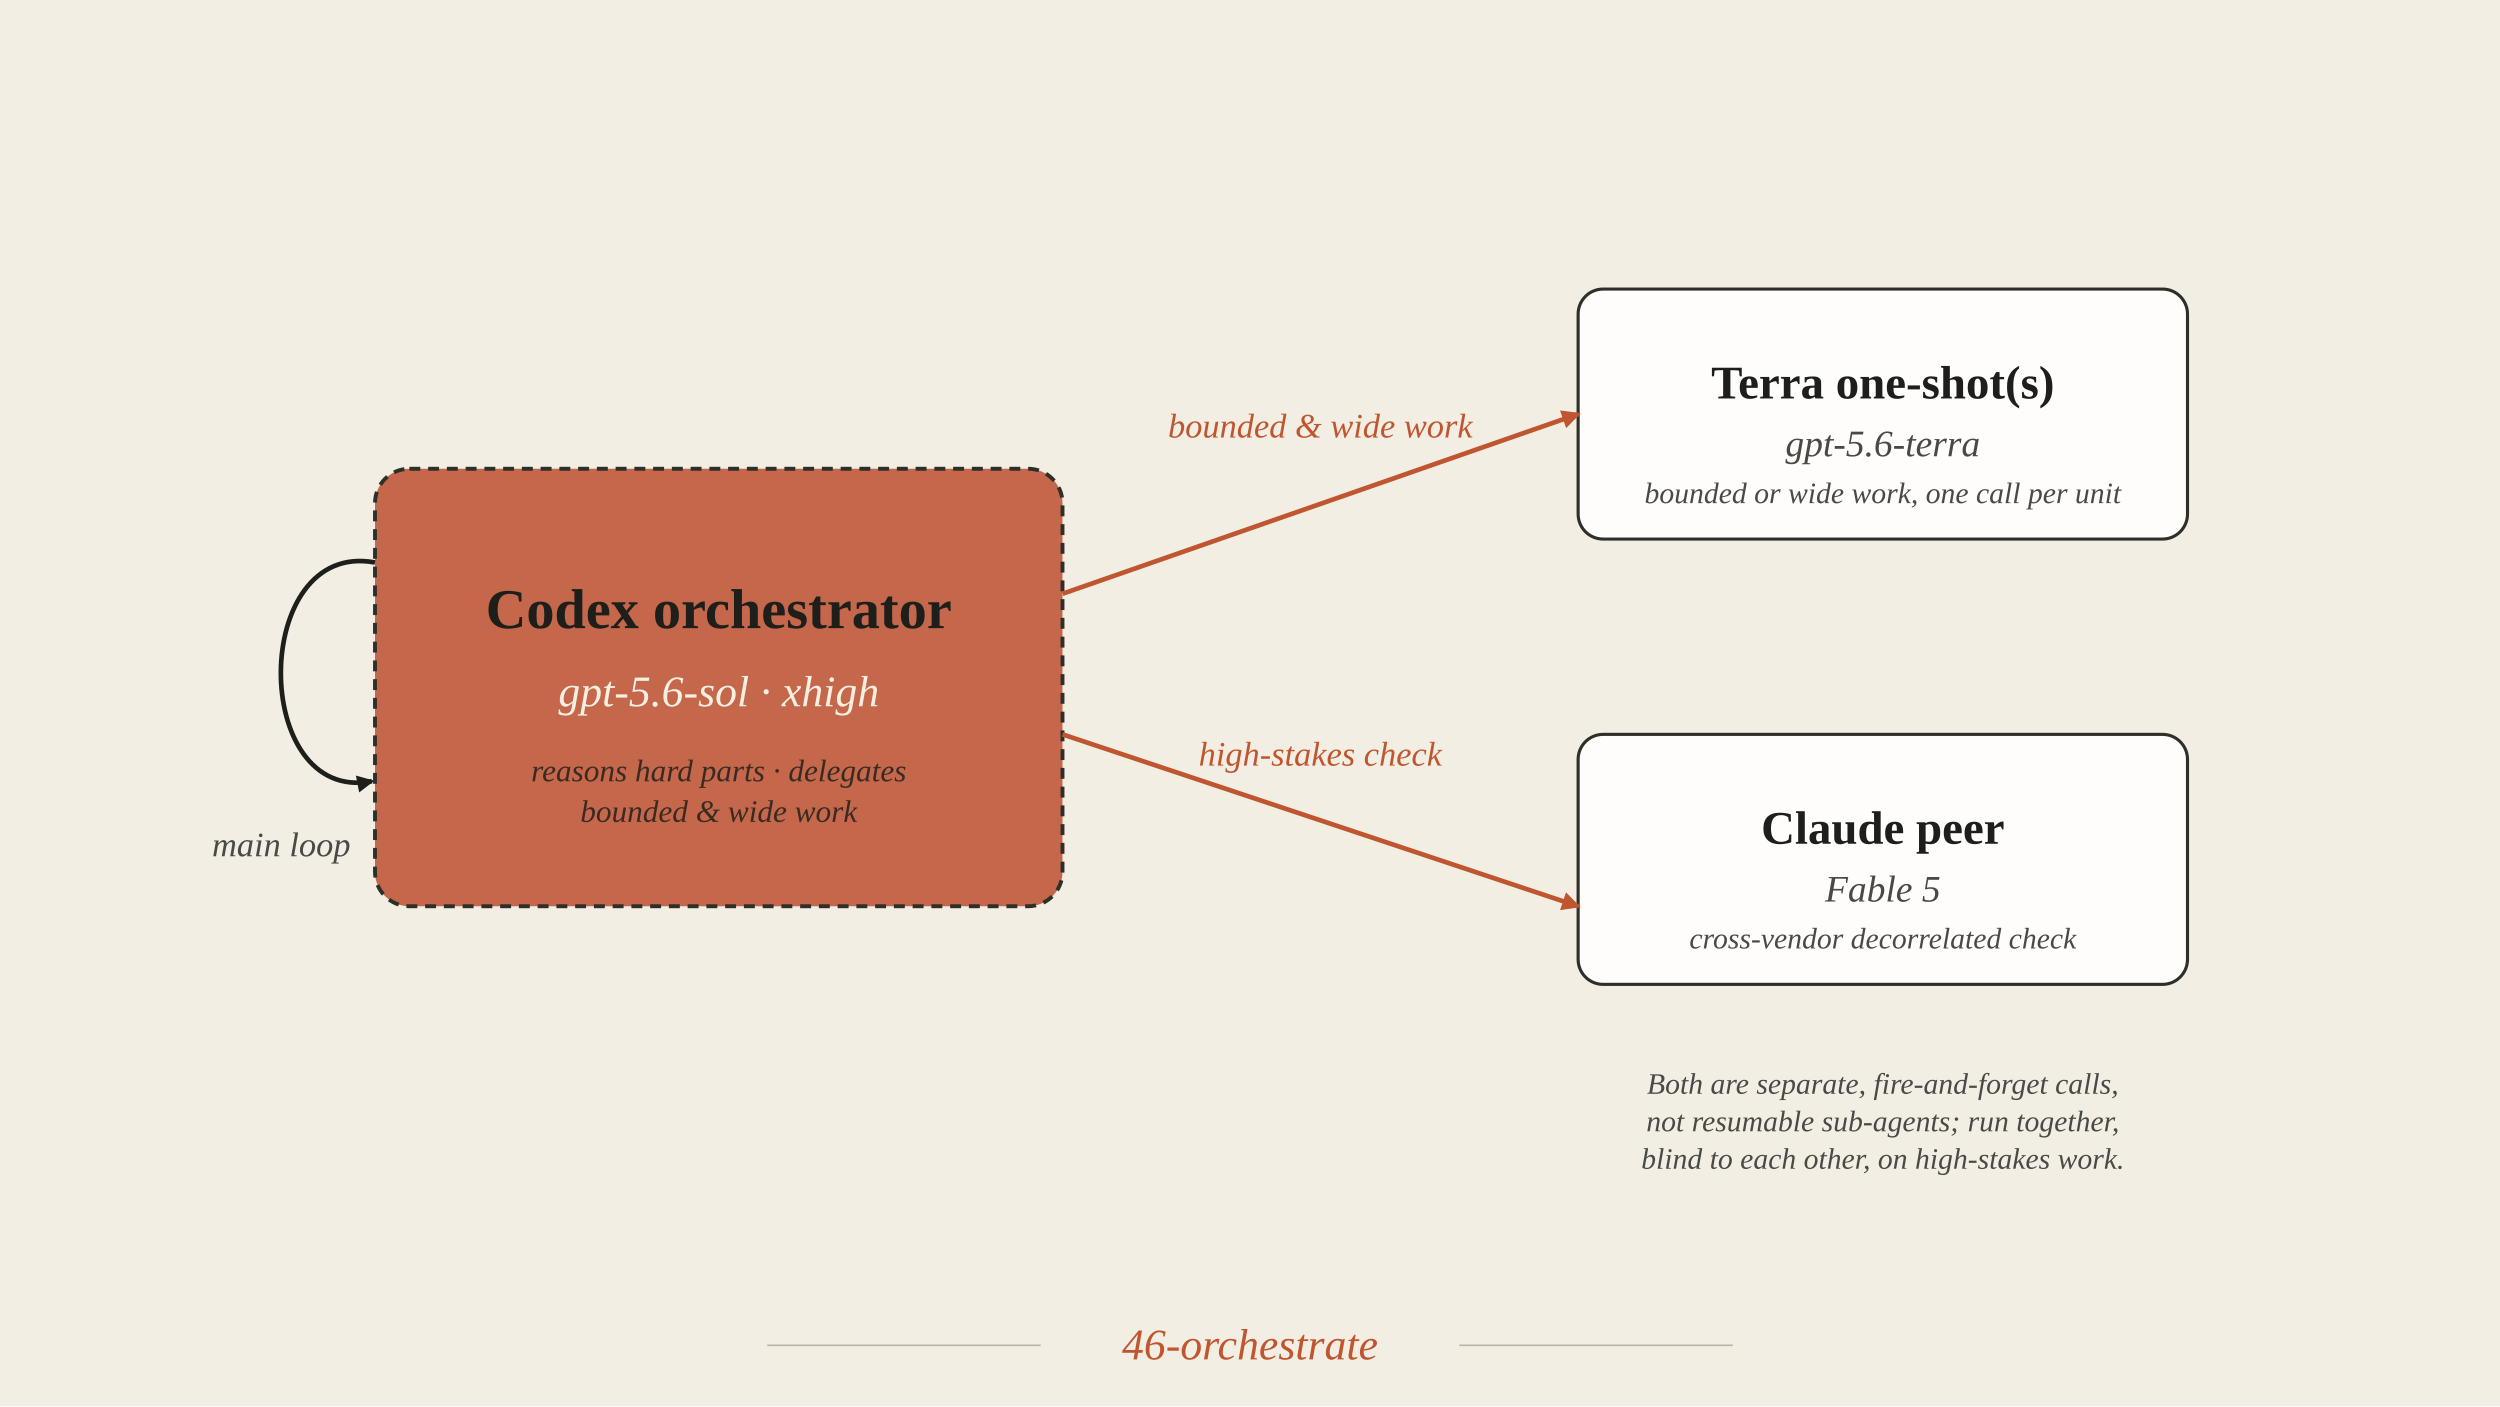
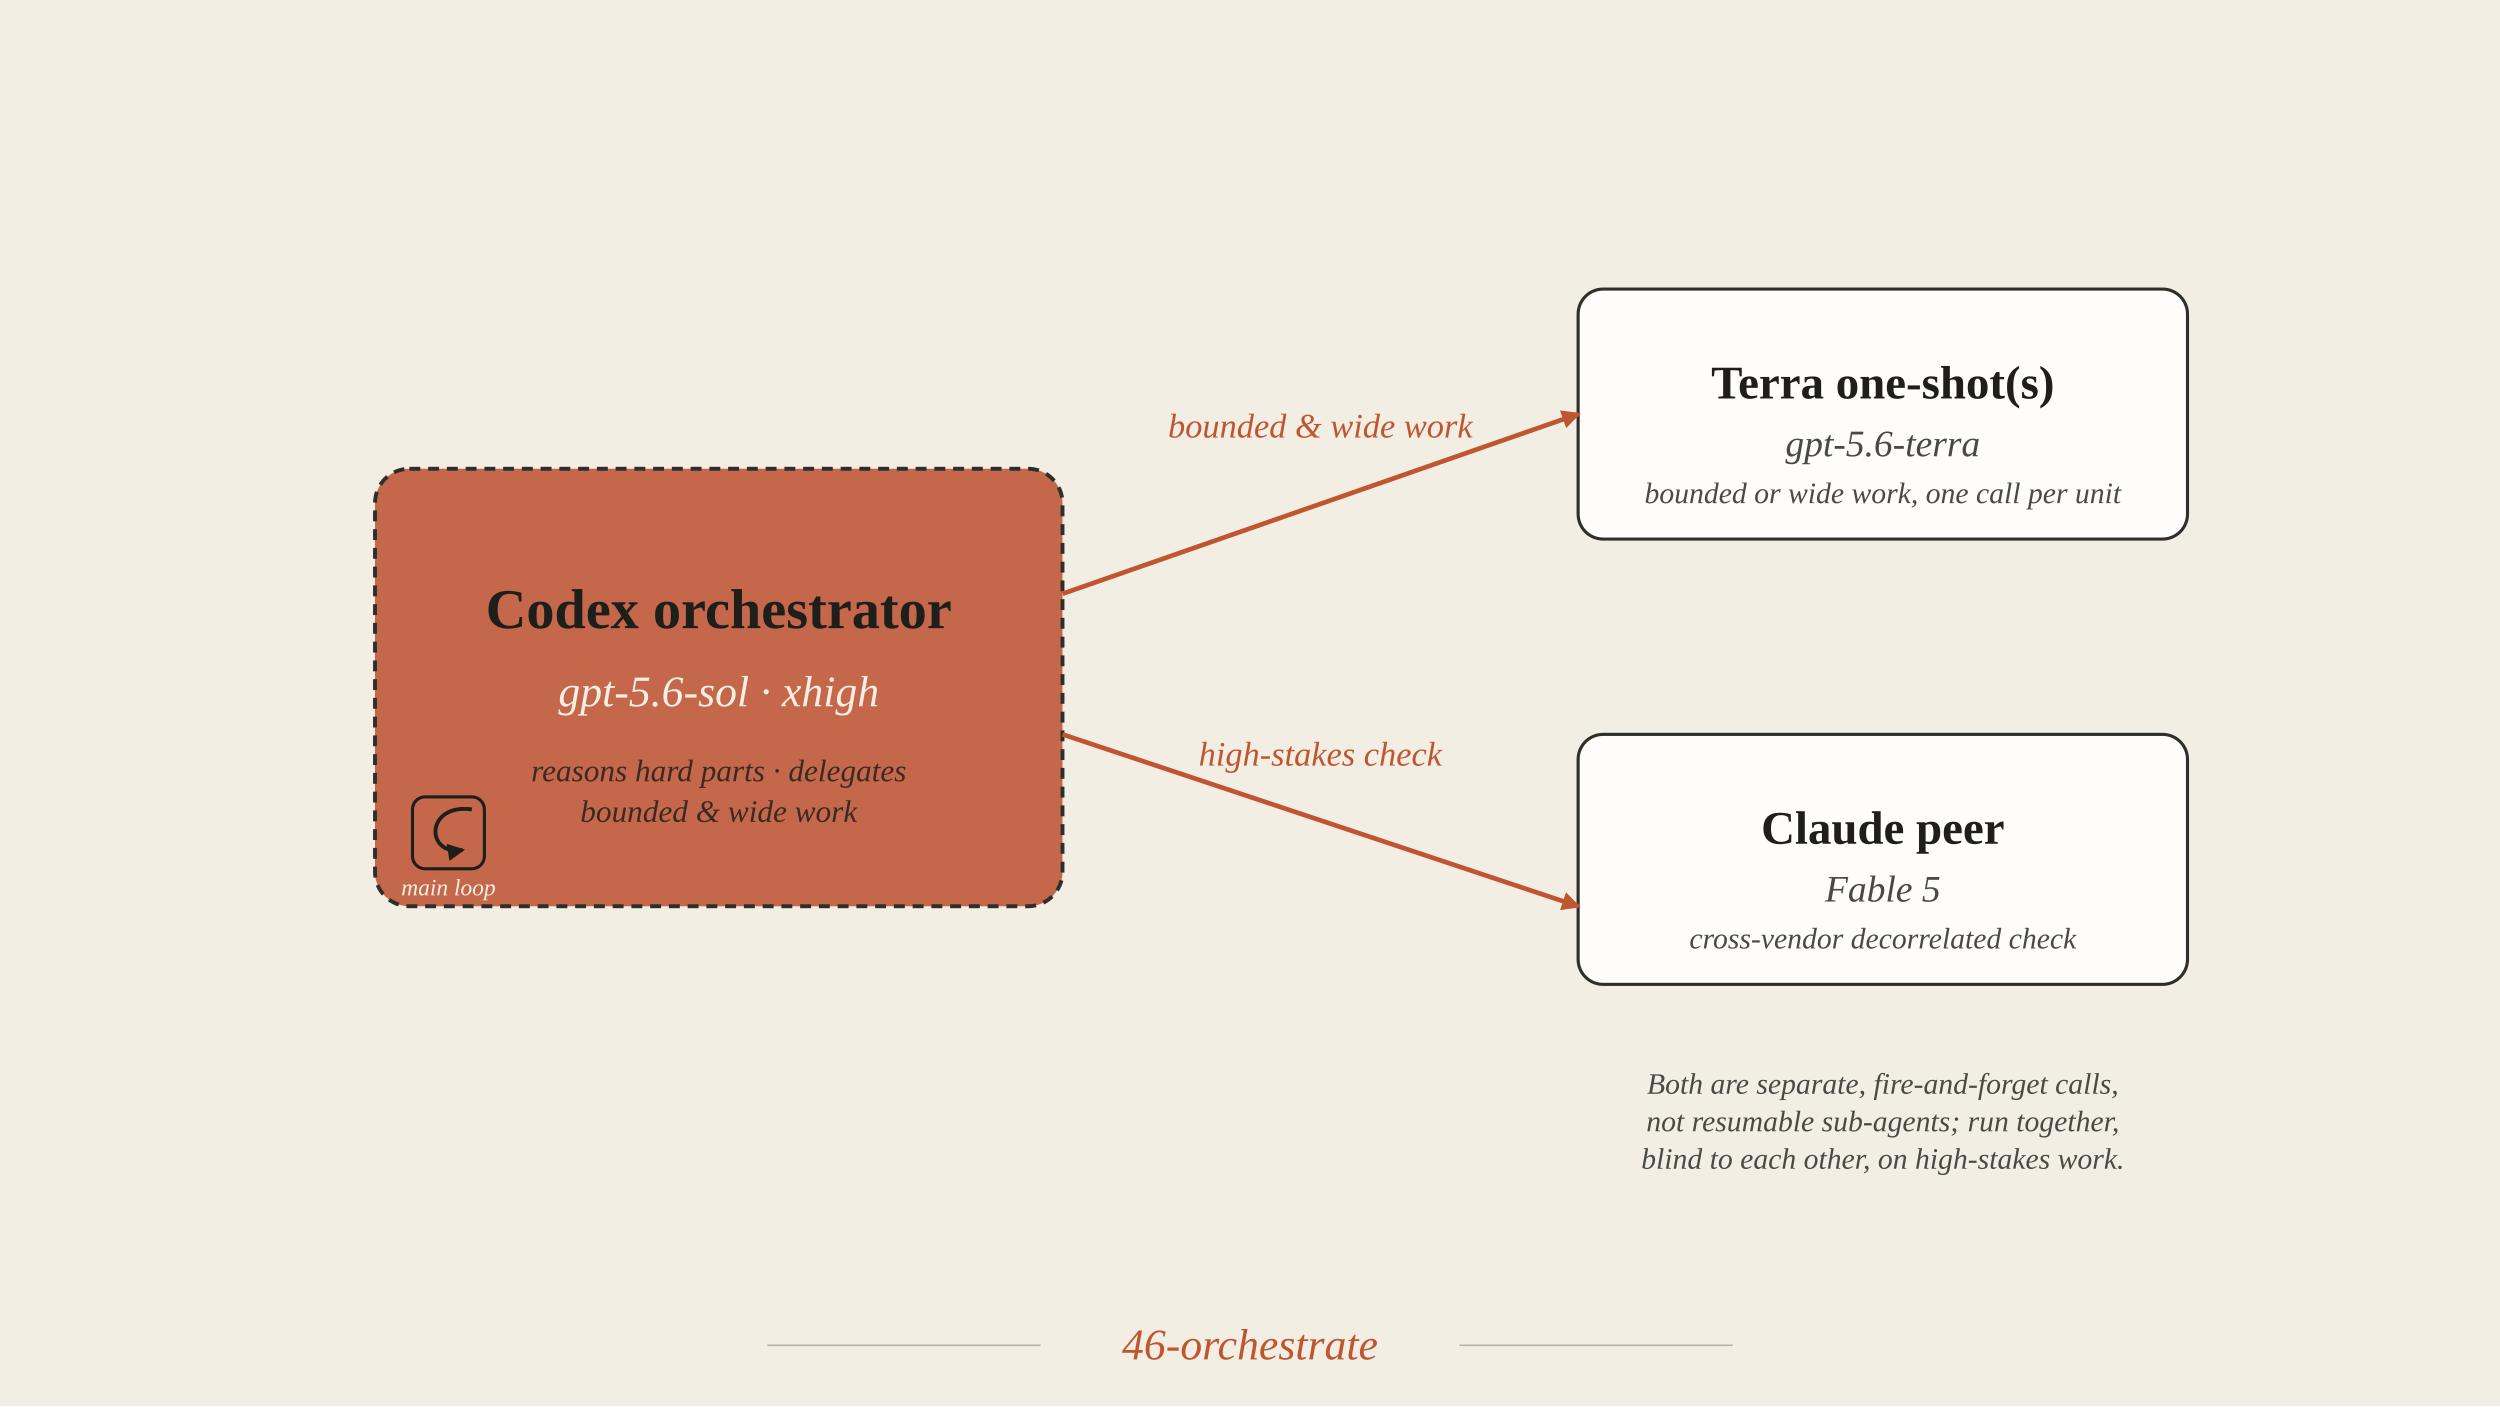
<svg xmlns="http://www.w3.org/2000/svg" viewBox="0 0 1600 900" width="1600" height="900" role="img">
  <defs>
    <marker id="ah-o" viewBox="0 0 10 10" refX="8.5" refY="5" markerWidth="12" markerHeight="12" orient="auto" markerUnits="userSpaceOnUse">
      <path d="M0,0 L10,5 L0,10 z" fill="#C0562F" />
    </marker>
    <marker id="ah-k" viewBox="0 0 10 10" refX="8.5" refY="5" markerWidth="11" markerHeight="11" orient="auto" markerUnits="userSpaceOnUse">
      <path d="M0,0 L10,5 L0,10 z" fill="#1E1E1B" />
    </marker>
  </defs>
  <rect x="0" y="0" width="1600" height="900" fill="#F2EEE4" />
  <rect x="240" y="300" width="440" height="280" rx="22" ry="22" fill="#C4674A" stroke="#2F2F2A" stroke-width="2.5" stroke-dasharray="7 5" />
  <text x="460" y="402" font-family="Georgia, 'Times New Roman', serif" font-size="36" fill="#1E1E1B" font-weight="bold" text-anchor="middle">Codex orchestrator</text>
  <text x="460" y="452" font-family="Georgia, 'Times New Roman', serif" font-size="28" fill="#F7EFE2" font-style="italic" text-anchor="middle">gpt-5.6-sol · xhigh</text>
  <text x="460" y="500" font-family="Georgia, 'Times New Roman', serif" font-size="20" fill="#3B2A22" font-style="italic" text-anchor="middle">reasons hard parts · delegates</text>
  <text x="460" y="526" font-family="Georgia, 'Times New Roman', serif" font-size="20" fill="#3B2A22" font-style="italic" text-anchor="middle">bounded &amp; wide work</text>
-   <path d="M 240 360 C 160 345, 160 515, 238 500" fill="none" stroke="#1E1E1B" stroke-width="3" marker-end="url(#ah-k)" />
-   <text x="180" y="548" font-family="Georgia, 'Times New Roman', serif" font-size="22" fill="#4A4A45" font-style="italic" text-anchor="middle">main loop</text>
+   <rect x="264" y="510" width="46" height="46" rx="8" ry="8" fill="none" stroke="#1E1E1B" stroke-width="2" />
+   <path d="M 302 518 C 272 514, 272 548, 296 544" fill="none" stroke="#1E1E1B" stroke-width="2.5" marker-end="url(#ah-k)" />
+   <text x="287" y="573" font-family="Georgia, 'Times New Roman', serif" font-size="15" fill="#F7EFE2" font-style="italic" text-anchor="middle">main loop</text>
  <rect x="1010" y="185" width="390" height="160" rx="16" ry="16" fill="#FEFDFB" stroke="#2F2F2A" stroke-width="2" />
  <text x="1205" y="255" font-family="Georgia, 'Times New Roman', serif" font-size="30" fill="#1E1E1B" font-weight="bold" text-anchor="middle">Terra one-shot(s)</text>
  <text x="1205" y="292" font-family="Georgia, 'Times New Roman', serif" font-size="24" fill="#4A4A45" font-style="italic" text-anchor="middle">gpt-5.6-terra</text>
  <text x="1205" y="322" font-family="Georgia, 'Times New Roman', serif" font-size="19" fill="#4A4A45" font-style="italic" text-anchor="middle">bounded or wide work, one call per unit</text>
  <rect x="1010" y="470" width="390" height="160" rx="16" ry="16" fill="#FEFDFB" stroke="#2F2F2A" stroke-width="2" />
  <text x="1205" y="540" font-family="Georgia, 'Times New Roman', serif" font-size="30" fill="#1E1E1B" font-weight="bold" text-anchor="middle">Claude peer</text>
  <text x="1205" y="577" font-family="Georgia, 'Times New Roman', serif" font-size="24" fill="#4A4A45" font-style="italic" text-anchor="middle">Fable 5</text>
  <text x="1205" y="607" font-family="Georgia, 'Times New Roman', serif" font-size="19" fill="#4A4A45" font-style="italic" text-anchor="middle">cross-vendor decorrelated check</text>
  <line x1="680" y1="380" x2="1010" y2="265" stroke="#C0562F" stroke-width="3" marker-end="url(#ah-o)" />
  <line x1="680" y1="470" x2="1010" y2="580" stroke="#C0562F" stroke-width="3" marker-end="url(#ah-o)" />
  <text x="845" y="280" font-family="Georgia, 'Times New Roman', serif" font-size="22" fill="#C0562F" font-style="italic" text-anchor="middle">bounded &amp; wide work</text>
  <text x="845" y="490" font-family="Georgia, 'Times New Roman', serif" font-size="22" fill="#C0562F" font-style="italic" text-anchor="middle">high-stakes check</text>
  <text x="1205" y="700" font-family="Georgia, 'Times New Roman', serif" font-size="19" fill="#4A4A45" font-style="italic" text-anchor="middle">Both are separate, fire-and-forget calls,</text>
  <text x="1205" y="724" font-family="Georgia, 'Times New Roman', serif" font-size="19" fill="#4A4A45" font-style="italic" text-anchor="middle">not resumable sub-agents; run together,</text>
  <text x="1205" y="748" font-family="Georgia, 'Times New Roman', serif" font-size="19" fill="#4A4A45" font-style="italic" text-anchor="middle">blind to each other, on high-stakes work.</text>
  <line x1="491" y1="861" x2="666" y2="861" stroke="#B9B2A0" stroke-width="1" />
  <line x1="934" y1="861" x2="1109" y2="861" stroke="#B9B2A0" stroke-width="1" />
  <text x="800" y="870" font-family="Georgia, 'Times New Roman', serif" font-size="28" fill="#C0562F" font-style="italic" text-anchor="middle">46-orchestrate</text>
</svg>
